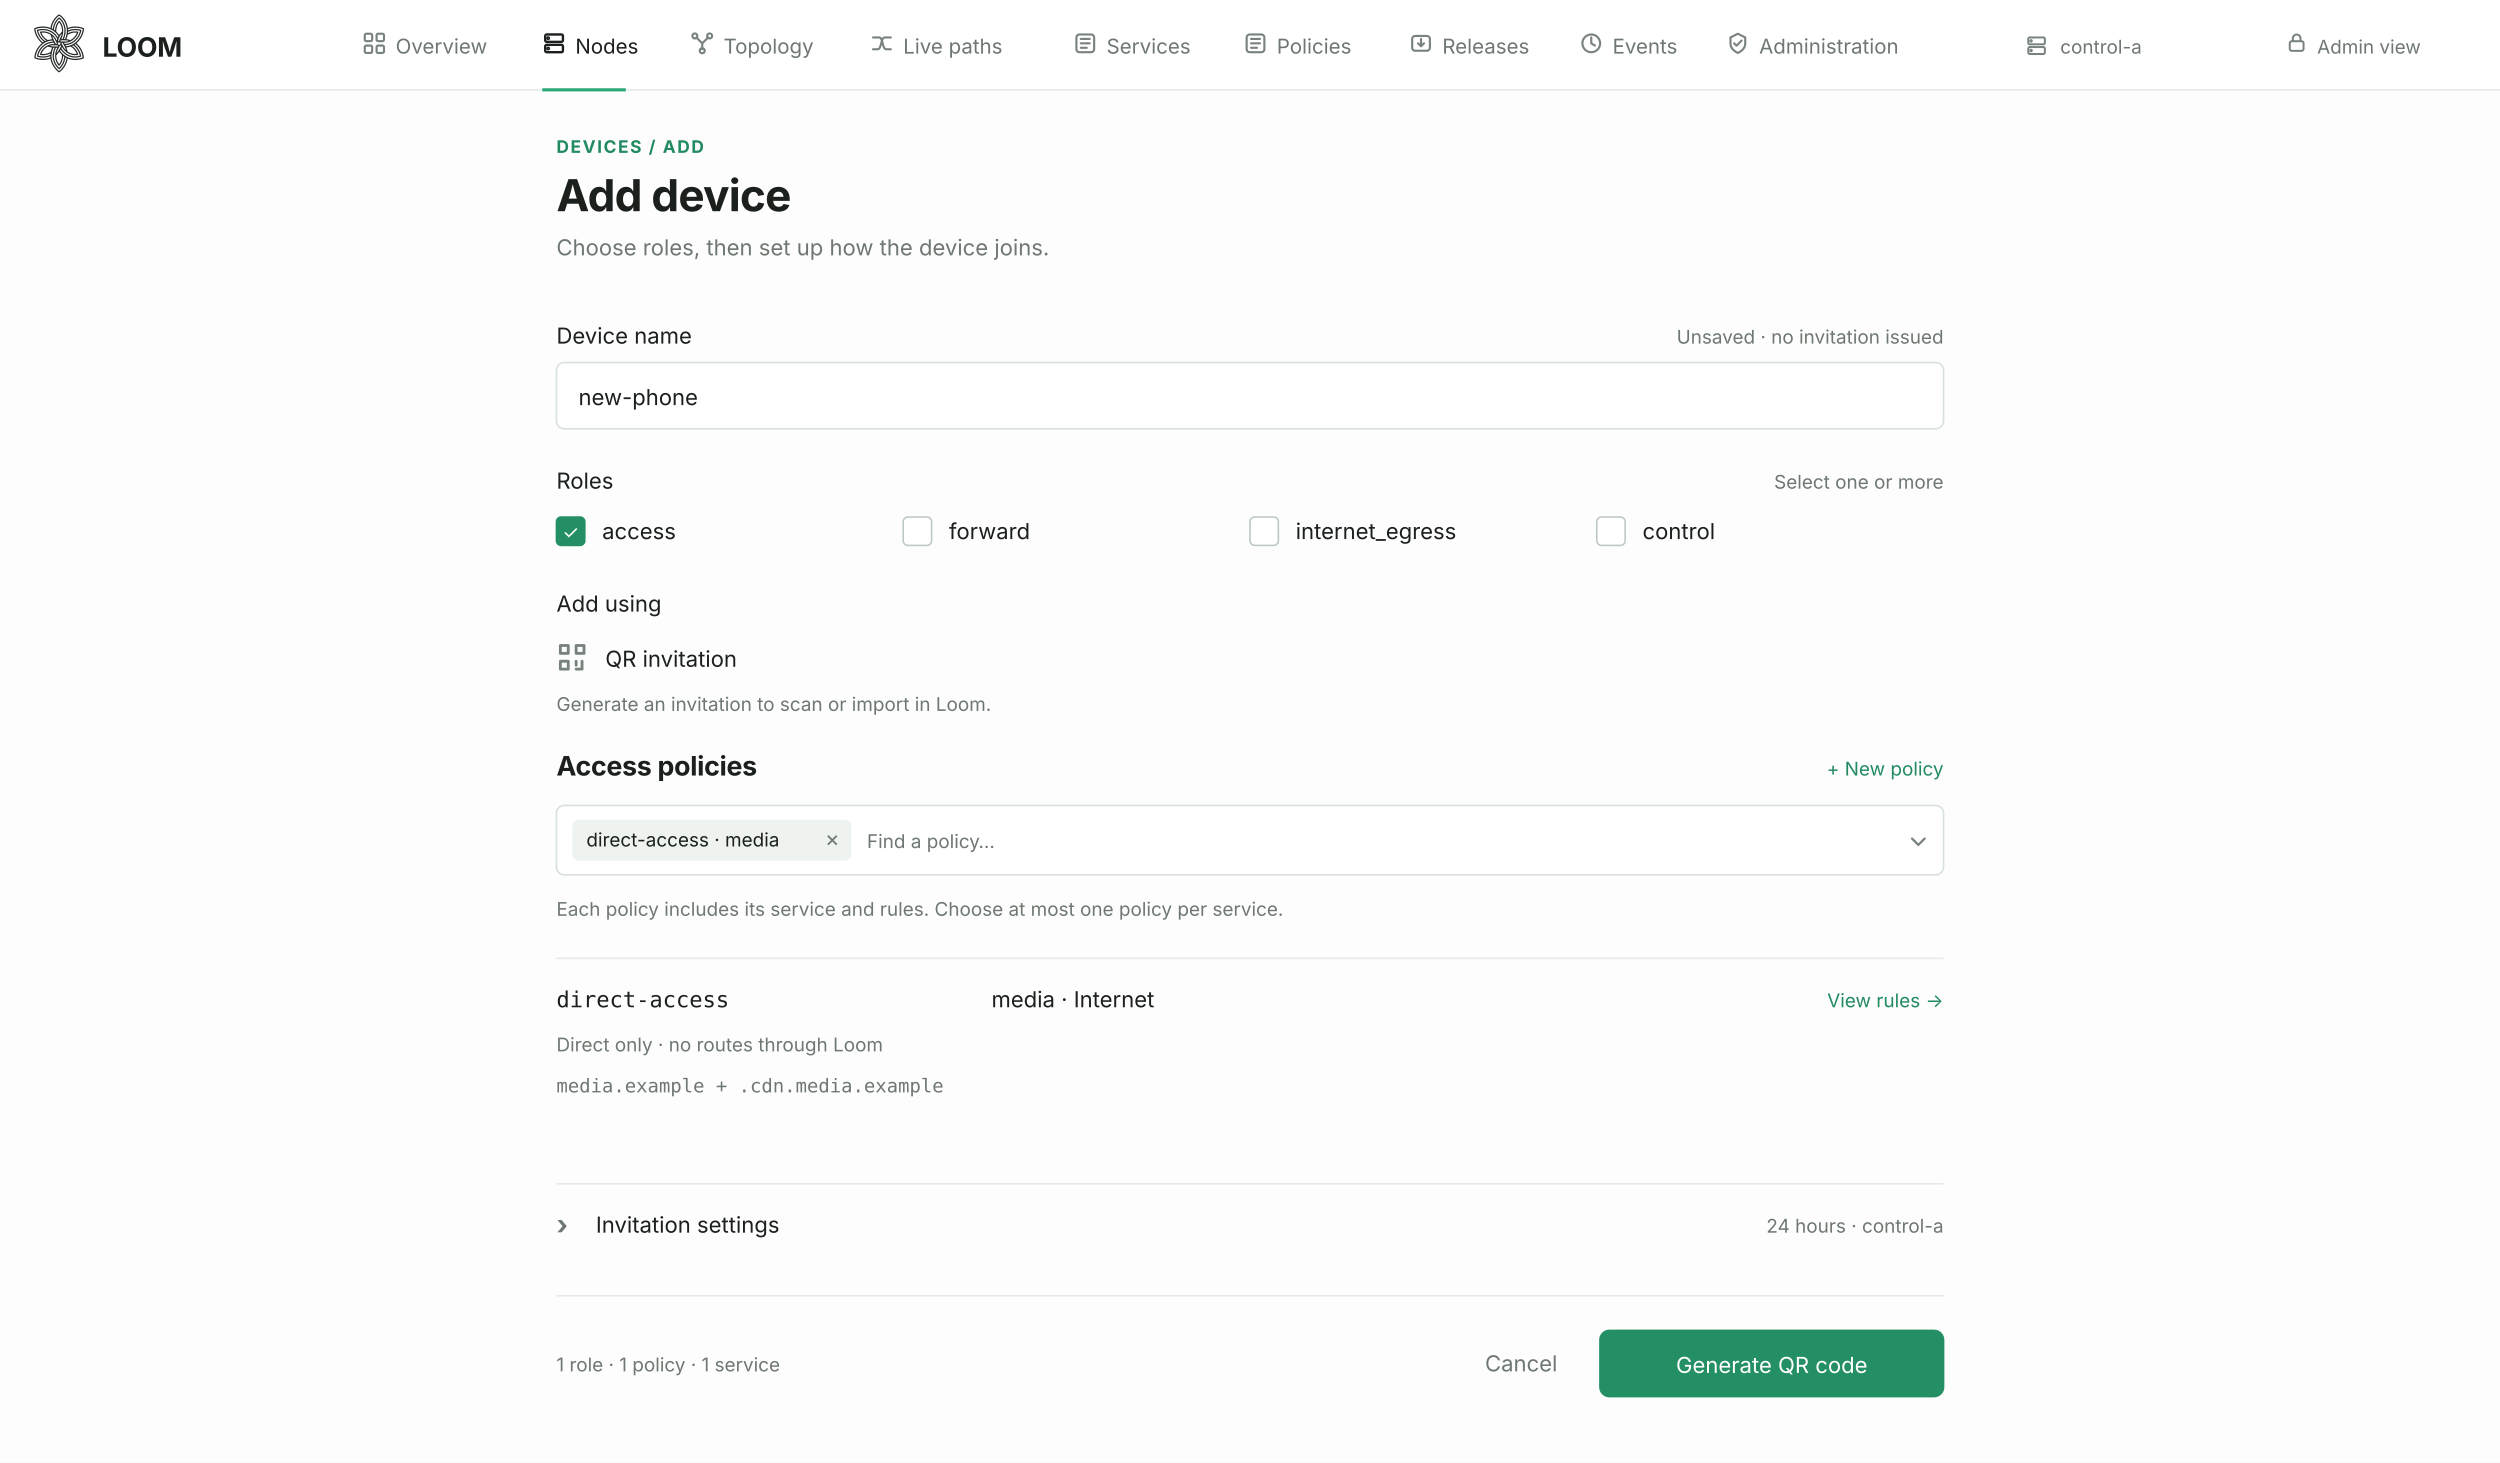
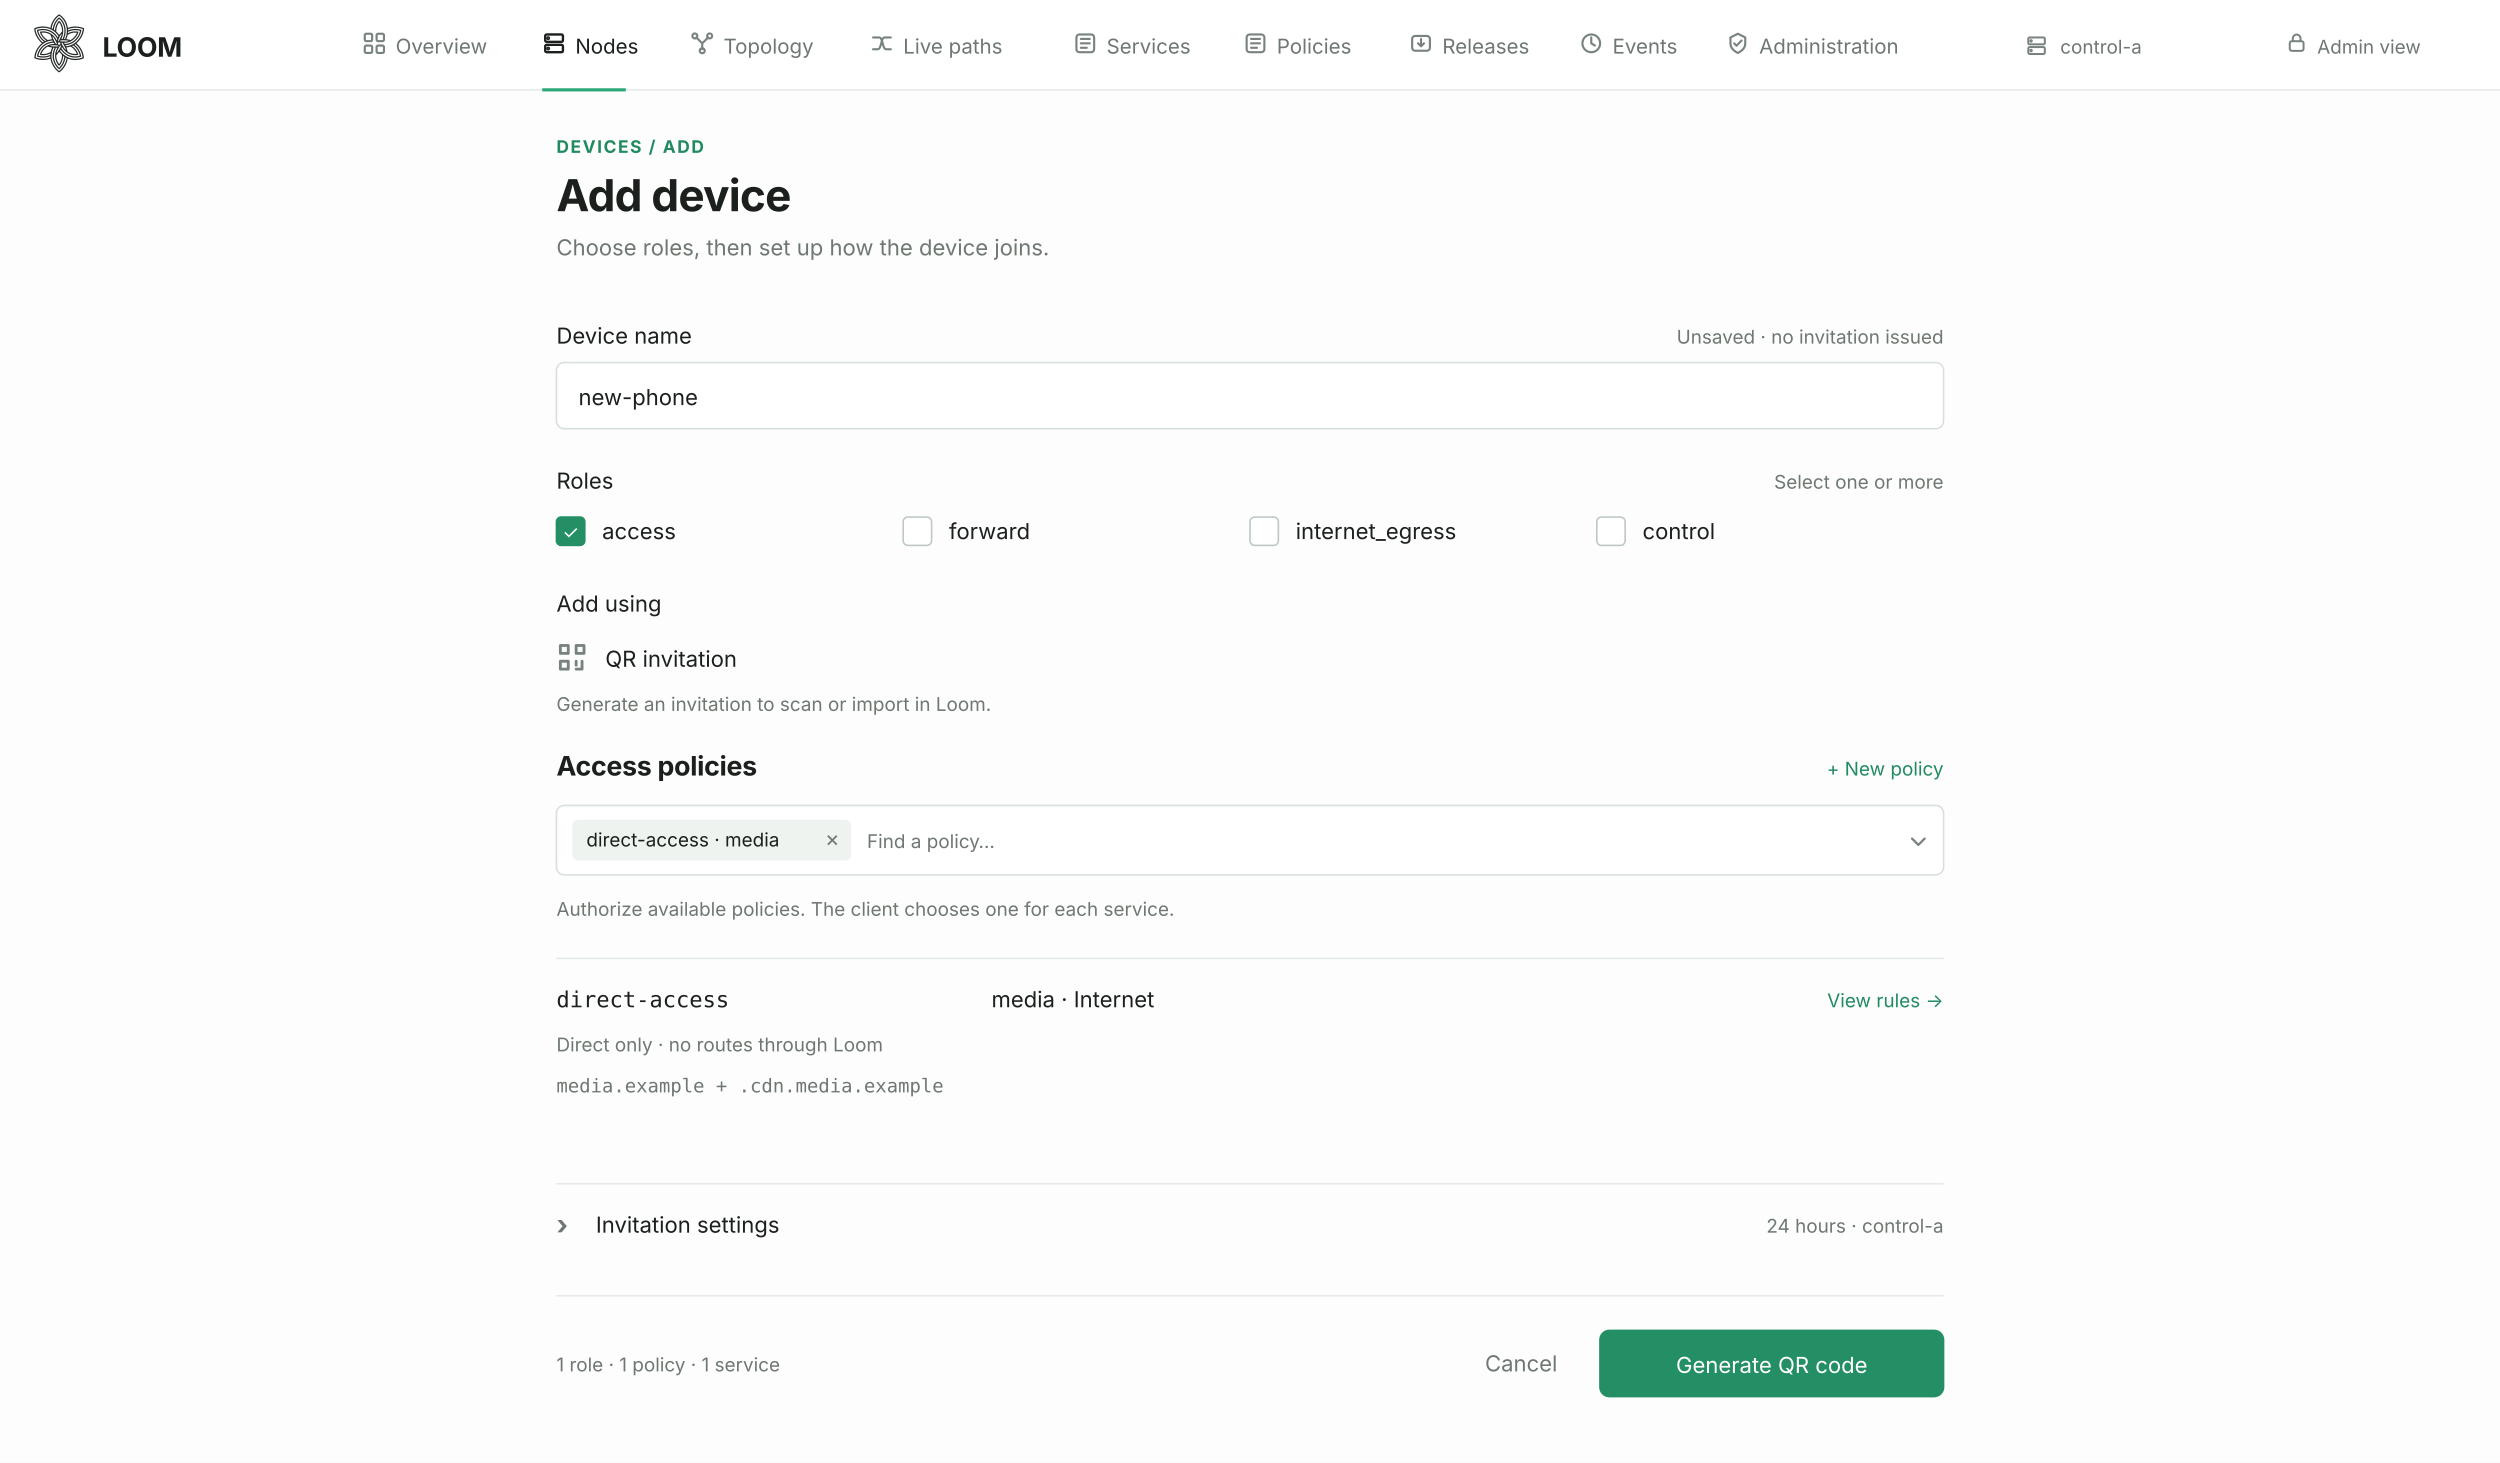
<svg xmlns="http://www.w3.org/2000/svg" width="1586" height="928" viewBox="0 0 1586 928" role="group" aria-labelledby="svg-title svg-desc">
  <defs>
    <marker id="route-arrow" markerWidth="8" markerHeight="8" refX="7" refY="4" orient="auto" markerUnits="strokeWidth">
      <path d="M0 0L8 4L0 8Z" fill="#4D78D1" />
    </marker>
    <symbol id="icon-grid" viewBox="0 0 16 16">
      <rect x="1.5" y="1.5" width="5" height="5" rx="1" />
      <rect x="9.5" y="1.5" width="5" height="5" rx="1" />
      <rect x="1.5" y="9.5" width="5" height="5" rx="1" />
      <rect x="9.5" y="9.5" width="5" height="5" rx="1" />
    </symbol>
    <symbol id="icon-node" viewBox="0 0 16 16">
      <rect x="2" y="2" width="12" height="5" rx="1" />
      <rect x="2" y="9" width="12" height="5" rx="1" />
      <circle cx="4" cy="4.5" r=".6" />
      <circle cx="4" cy="11.5" r=".6" />
    </symbol>
    <symbol id="icon-topology" viewBox="0 0 16 16">
      <path d="M4 4l4 4 4-4M8 8v4" />
      <circle cx="3" cy="3" r="1.7" />
      <circle cx="13" cy="3" r="1.7" />
      <circle cx="8" cy="13" r="1.7" />
    </symbol>
    <symbol id="icon-path" viewBox="0 0 16 16">
      <path d="M2 4h4c3 0 2 8 5 8h3M2 12h3c3 0 2-8 5-8h4" />
    </symbol>
    <symbol id="icon-service" viewBox="0 0 16 16">
      <rect x="2" y="2" width="12" height="12" rx="2" />
      <path d="M5 5h6M5 8h6M5 11h4" />
    </symbol>
    <symbol id="icon-release" viewBox="0 0 16 16">
      <rect x="2" y="3" width="12" height="10" rx="2" />
      <path d="M8 5v5m-2-2 2 2 2-2" />
    </symbol>
    <symbol id="icon-events" viewBox="0 0 16 16">
      <circle cx="8" cy="8" r="6" />
      <path d="M8 4v4l2.5 1.5" />
    </symbol>
    <symbol id="icon-signed" viewBox="0 0 16 16">
      <path d="M8 1.5 13 4v4c0 3-2 5-5 6.5C5 13 3 11 3 8V4Z" />
      <path d="m5.5 8 1.6 1.6 3.4-3.5" />
    </symbol>
    <symbol id="icon-lock" viewBox="0 0 16 16">
      <rect x="3" y="7" width="10" height="7" rx="1.5" />
      <path d="M5.2 7V5a2.8 2.8 0 0 1 5.6 0v2" />
    </symbol>
    <symbol id="icon-search" viewBox="0 0 16 16">
      <circle cx="7" cy="7" r="4.5" />
      <path d="m10.5 10.5 3 3" />
    </symbol>
    <symbol id="icon-terminal" viewBox="0 0 16 16">
      <rect x="1.5" y="2" width="13" height="12" rx="2" />
      <path d="m4 5 3 3-3 3m5 0h3" />
    </symbol>
    <symbol id="icon-code" viewBox="0 0 16 16">
      <path d="m5.5 3-4 5 4 5m5-10 4 5-4 5M9.5 2l-3 12" />
    </symbol>
    <symbol id="icon-qr" viewBox="0 0 16 16">
      <path d="M2 2h4v4H2zm8 0h4v4h-4zM2 10h4v4H2zm8 0v2m3-2v4m-3 0h2" />
    </symbol>
    <symbol id="icon-phone" viewBox="0 0 16 16">
      <rect x="4" y="1" width="8" height="14" rx="2" />
      <path d="M7 3h2M7 13h2" />
    </symbol>
    <symbol id="icon-globe" viewBox="0 0 16 16">
      <circle cx="8" cy="8" r="6" />
      <ellipse cx="8" cy="8" rx="2.5" ry="6" />
      <path d="M2 8h12" />
    </symbol>
    <symbol id="icon-expand" viewBox="0 0 16 16">
      <path d="M6 2H2v4m8-4h4v4M2 10v4h4m8-4v4h-4" />
    </symbol>
    <symbol id="icon-chevron" viewBox="0 0 16 16">
      <path d="m4 6 4 4 4-4" />
    </symbol>
    <symbol id="icon-filter" viewBox="0 0 16 16">
      <path d="M2 4h12M4 8h8m-6 4h4" />
    </symbol>
    <style>
    .ui { font-family: Inter, "Atkinson Hyperlegible Next", ui-sans-serif, system-ui, -apple-system, "Segoe UI", sans-serif; fill:#1B201D }
    .mono { font-family: "Intel One Mono", "SFMono-Regular", Consolas, monospace }
    .title { font-size:28px; font-weight:700; letter-spacing:-.5px }
    .section { font-size:17px; font-weight:650; letter-spacing:-.2px }
    .metric { font-size:22px; font-weight:650; letter-spacing:-.3px }
    .body { font-size:14px }
    .small { font-size:12px }
    .tiny { font-size:11px }
    .micro { font-size:10px }
    .eyebrow { font-size:11px; font-weight:700; letter-spacing:1px }
    .muted { fill:#6E7771 }
    .faint { fill:#929B95 }
    .green { fill:#218A61 }
    .amber { fill:#A66A14 }
    .red { fill:#B74E4E }
    .blue { fill:#427994 }
    .white { fill:#FFFFFF }
    .nav { font-size:13px }
    .nav-icon { fill:none; stroke:#79837D; stroke-width:1.45; stroke-linecap:round; stroke-linejoin:round }
    .nav-active { fill:none; stroke:#1B201D; stroke-width:1.6; stroke-linecap:round; stroke-linejoin:round }
    .rule { stroke:#E5EAE6; stroke-width:1 }
    .dash { stroke:#ABB7AF; stroke-width:1.5; stroke-dasharray:5 5; fill:none }
    .link { stroke:#B8C4BC; stroke-width:2; fill:none }
    .selected { stroke:#4D78D1; stroke-width:2.3; fill:none; marker-end:url(#route-arrow) }
</style>
  </defs>
  <rect width="1586" height="928" fill="#FCFDFC" />
  <rect x="0" y="0" width="1586" height="58" fill="#FFFFFF" />
  <line class="rule" x1="0" y1="57" x2="1586" y2="57" />
  <svg x="18" y="8" width="39" height="39" viewBox="127 112 1000 1000">
    <g transform="translate(0,1254) scale(1,-1)">
      <path d="M616 1108 c-67 -49 -118 -133 -129 -209 0 -6 0 -6 -14 -1 -75 27 -166 24 -239 -6 -13 -5 -14 -7 -11 -29 12 -80 53 -155 115 -211 l9 -8 -6 -5 c-61 -53 -100 -121 -114 -200 -5 -31 -5 -38 4 -42 57 -26 138 -34 203 -20 13 2 22 5 39 10 14 5 14 5 15 -2 9 -70 60 -155 121 -204 17 -15 18 -15 34 -2 47 37 87 93 107 151 7 20 16 52 16 60 0 4 1 4 12 0 72 -28 158 -27 236 3 17 6 17 7 15 27 -8 79 -49 159 -111 215 l-9 9 10 9 c61 53 105 139 114 219 2 15 1 16 -28 26 -75 25 -156 25 -227 -2 -4 -1 -8 -2 -8 -2 -1 0 -2 7 -3 15 -15 81 -60 152 -126 198 -12 9 -14 9 -25 1z M639 1084 c105 -82 142 -225 92 -356 -7 -18 -7 -17 -16 -17 -4 0 -8 1 -8 1 -1 1 1 7 4 15 32 78 30 170 -5 243 -16 35 -40 66 -68 88 -9 8 -11 8 -20 0 -47 -39 -82 -103 -93 -169 -1 -7 -2 -12 -2 -13 -1 0 -17 8 -17 9 -1 1 4 27 7 40 13 44 37 89 68 124 15 16 44 43 47 43 0 0 5 -3 11 -8z M638 1031 c77 -72 98 -200 50 -307 -3 -8 -5 -11 -7 -12 -2 -1 -17 -1 -18 0 -1 0 2 6 5 12 44 94 31 213 -31 278 -10 11 -12 10 -29 -12 -26 -36 -44 -83 -47 -128 0 -6 -1 -11 -1 -11 -1 0 -6 4 -16 11 -4 3 2 39 12 67 13 41 41 84 68 108 4 4 3 4 14 -6z M635 973 c24 -33 37 -74 40 -124 l0 -15 -10 -10 c-11 -11 -23 -25 -32 -38 -6 -8 -5 -9 -13 3 -9 13 -19 24 -30 36 l-10 10 0 13 c3 48 18 94 42 128 6 7 6 7 13 -3z M413 893 c79 -13 148 -56 193 -118 12 -17 11 -15 6 -26 -3 -6 -5 -10 -5 -10 0 0 -4 6 -9 13 -66 103 -190 147 -314 114 -20 -6 -21 -6 -14 -34 15 -60 54 -120 102 -158 9 -8 9 -7 0 -12 -9 -6 -8 -6 -18 2 -57 48 -97 120 -110 196 -2 14 -3 13 7 16 22 9 53 16 85 19 13 2 61 0 77 -2z M923 895 c30 -3 83 -16 89 -22 2 -2 -7 -43 -14 -64 -34 -100 -109 -176 -200 -203 -23 -7 -59 -13 -61 -11 -2 2 -8 16 -8 16 0 1 7 2 16 2 74 9 136 45 185 108 27 35 49 81 57 120 4 17 3 19 -13 24 -62 19 -135 15 -193 -9 -9 -4 -9 -5 -9 7 l0 10 9 3 c25 10 56 17 83 19 9 1 50 1 59 0z M400 854 c70 -9 134 -47 176 -104 7 -11 21 -34 21 -36 0 -2 -6 -24 -7 -25 0 -1 -4 5 -8 13 -38 76 -106 124 -190 134 -14 2 -49 1 -62 -1 -16 -3 -18 -5 -12 -21 14 -42 48 -88 87 -117 7 -5 13 -10 13 -10 0 -1 -17 -9 -18 -9 -5 0 -42 35 -56 52 -24 29 -46 72 -54 105 -3 11 -3 10 11 14 30 8 67 10 99 5z M926 854 c13 -1 39 -7 40 -9 2 -2 -8 -34 -17 -55 -43 -93 -125 -152 -220 -158 l-11 0 -6 9 c-3 5 -5 9 -5 9 0 1 8 1 18 1 56 0 107 23 153 69 29 29 59 79 63 104 1 10 -11 13 -53 12 -42 0 -71 -6 -107 -24 -12 -6 -11 -6 -10 5 1 4 1 9 1 10 0 3 1 3 13 8 45 19 93 26 141 19z M391 816 c30 -3 68 -16 91 -32 l6 -3 4 -15 c4 -16 10 -34 16 -47 4 -11 4 -11 -3 -11 -12 -2 -37 -6 -48 -9 -16 -4 -14 -4 -26 4 -38 25 -67 57 -86 96 -7 15 -7 16 0 17 10 1 36 1 46 0z M914 816 c3 -2 2 -5 -4 -18 -19 -39 -53 -75 -89 -97 l-8 -5 -11 3 c-15 4 -33 8 -45 9 -6 1 -11 2 -11 2 -1 0 1 7 4 14 6 17 12 36 15 48 l1 9 9 5 c27 15 55 25 85 30 10 1 51 1 54 0z M669 789 c-4 -19 -7 -27 -14 -39 -10 -18 -20 -39 -29 -64 -1 -4 -2 -5 -10 -9 -9 -5 -9 -5 -5 11 10 40 28 75 51 103 10 12 10 12 7 -2z M529 746 c14 -16 17 -20 25 -37 8 -17 22 -42 30 -54 5 -9 6 -24 1 -26 -7 -2 -13 5 -35 46 -15 28 -35 75 -35 83 0 2 7 -4 14 -12z M721 691 c25 -1 43 -3 61 -8 4 0 2 -2 -8 -5 -19 -6 -28 -7 -48 -6 -12 1 -29 1 -46 1 -36 -1 -37 -1 -33 11 2 7 1 6 24 7 12 0 23 1 26 1 2 0 13 0 24 -1z M525 681 c5 -10 5 -10 -7 -10 -120 -9 -223 -101 -248 -221 -4 -22 -4 -23 11 -28 61 -19 132 -16 192 7 5 2 9 3 10 3 0 0 0 -5 0 -10 l1 -9 -9 -4 c-62 -24 -145 -25 -216 -1 -17 5 -16 4 -14 15 15 104 74 190 160 235 34 17 63 25 108 30 8 1 7 2 12 -7z M638 655 l9 -4 0 -10 c1 -13 2 -12 -10 -19 l-9 -6 -10 6 -9 6 -1 11 0 11 9 5 c12 6 11 6 21 0z M683 651 c0 -1 6 -10 12 -21 18 -30 29 -54 39 -82 6 -19 6 -19 -4 -9 -16 16 -22 25 -30 42 -7 14 -25 48 -30 54 -2 3 -3 15 -1 16 1 2 13 1 14 0z M546 642 c3 -5 5 -9 5 -9 0 -1 -7 -1 -16 -1 -94 0 -185 -66 -216 -155 -7 -22 -6 -23 23 -27 44 -5 89 3 131 21 7 3 13 6 13 6 0 -1 -1 -5 -1 -11 l-1 -11 -11 -5 c-53 -22 -115 -26 -174 -12 -11 3 -10 3 -9 10 8 39 30 82 58 115 44 53 119 88 184 88 l9 0 5 -9z M902 622 c45 -39 79 -92 96 -151 5 -19 10 -43 10 -51 l1 -7 -14 -5 c-89 -30 -180 -22 -253 22 -40 25 -68 49 -93 83 l-7 10 4 7 c7 13 6 12 12 3 73 -104 198 -148 317 -110 12 4 13 4 8 27 -9 42 -31 88 -59 123 -8 10 -33 35 -42 41 -6 5 -6 5 2 11 9 6 8 6 18 -3z M542 610 c10 -1 27 -1 38 -1 l20 0 8 -5 c4 -2 8 -4 8 -5 0 0 -1 -2 -2 -4 l-1 -4 -43 0 c-45 1 -55 2 -81 7 -8 1 -14 3 -15 3 0 1 15 6 27 8 15 3 15 3 20 2 2 0 11 0 21 -1z M661 609 c5 -9 -53 -107 -73 -125 -3 -3 -3 0 1 14 4 17 8 26 14 37 12 18 31 52 34 60 1 2 4 5 11 10 11 7 11 7 13 4z M863 604 c48 -36 83 -90 98 -148 2 -7 3 -14 3 -14 -1 -1 -5 -3 -11 -4 -90 -23 -180 3 -247 69 -17 18 -42 51 -42 56 0 2 9 20 10 20 0 0 3 -4 5 -8 36 -66 102 -112 177 -124 12 -2 51 -2 64 0 19 4 21 5 17 17 -15 50 -55 103 -97 128 -1 1 -2 2 -2 2 0 1 17 10 19 10 0 0 3 -2 6 -4z M458 585 c12 -4 37 -9 48 -11 8 0 7 0 3 -10 -5 -13 -13 -36 -16 -49 -3 -13 -2 -12 -19 -21 -38 -19 -72 -26 -112 -25 -22 1 -23 1 -23 5 3 13 23 45 41 67 16 18 58 49 64 48 1 -1 7 -2 14 -4z M824 583 c35 -22 63 -53 81 -89 6 -12 11 -22 10 -23 -4 -3 -47 -2 -68 2 -26 5 -69 24 -82 35 0 1 -2 8 -4 17 -2 9 -6 23 -10 32 -6 19 -6 18 1 19 14 1 57 11 59 13 1 1 4 0 13 -6z M553 570 c1 -1 1 -2 -2 -7 -11 -21 -21 -55 -26 -82 -15 -86 17 -180 82 -245 20 -20 19 -20 40 0 44 45 71 101 82 165 1 6 2 11 2 11 0 1 4 -1 9 -4 l8 -4 0 -5 c-11 -74 -51 -146 -110 -198 -12 -10 -10 -10 -21 -1 -77 65 -122 167 -113 259 3 34 14 74 26 103 l4 9 9 0 c5 0 9 0 10 -1z M597 570 c0 -1 -4 -9 -8 -18 -43 -88 -35 -184 20 -258 15 -20 17 -21 27 -10 30 33 52 90 57 145 0 11 0 11 10 3 10 -7 9 -6 7 -19 -7 -62 -34 -117 -76 -161 l-7 -7 -8 8 c-51 50 -82 131 -77 200 3 35 12 70 28 103 l7 14 10 0 c5 0 10 0 10 0z M639 493 c5 -6 14 -17 22 -24 l13 -14 0 -8 c0 -44 -14 -93 -38 -130 -9 -14 -9 -14 -13 -8 -26 35 -42 84 -42 127 l0 11 12 12 c11 12 22 25 31 38 3 4 6 7 6 7 0 0 4 -5 9 -11z" fill="#252927" fill-rule="evenodd" clip-rule="evenodd" />
    </g>
  </svg>
  <text class="ui section" x="65" y="36" text-anchor="start">LOOM</text>
  <use href="#icon-grid" x="230" y="20" width="15" height="15" class="nav-icon" />
  <text class="ui nav muted" x="251" y="34" text-anchor="start">Overview</text>
  <use href="#icon-node" x="344" y="20" width="15" height="15" class="nav-active" />
  <text class="ui nav" x="365" y="34" text-anchor="start">Nodes</text>
  <line x1="344" y1="57" x2="397" y2="57" stroke="#2AA875" stroke-width="2" />
  <use href="#icon-topology" x="438" y="20" width="15" height="15" class="nav-icon" />
  <text class="ui nav muted" x="459" y="34" text-anchor="start">Topology</text>
  <use href="#icon-path" x="552" y="20" width="15" height="15" class="nav-icon" />
  <text class="ui nav muted" x="573" y="34" text-anchor="start">Live paths</text>
  <use href="#icon-service" x="681" y="20" width="15" height="15" class="nav-icon" />
  <text class="ui nav muted" x="702" y="34" text-anchor="start">Services</text>
  <use href="#icon-service" x="789" y="20" width="15" height="15" class="nav-icon" />
  <text class="ui nav muted" x="810" y="34" text-anchor="start">Policies</text>
  <use href="#icon-release" x="894" y="20" width="15" height="15" class="nav-icon" />
  <text class="ui nav muted" x="915" y="34" text-anchor="start">Releases</text>
  <use href="#icon-events" x="1002" y="20" width="15" height="15" class="nav-icon" />
  <text class="ui nav muted" x="1023" y="34" text-anchor="start">Events</text>
  <a href="09-administration.svg" data-ui="administration-entry">
    <use href="#icon-signed" x="1095" y="20" width="15" height="15" class="nav-icon" />
    <text class="ui nav muted" x="1116" y="34" text-anchor="start">Administration</text>
  </a>
  <use href="#icon-node" x="1285" y="22" width="14" height="14" class="nav-icon" />
  <text class="ui small muted" x="1307" y="34" text-anchor="start">control-a</text>
  <use href="#icon-lock" x="1450" y="20" width="14" height="14" class="nav-icon" />
  <text class="ui small muted" x="1470" y="34" text-anchor="start">Admin view</text>
  <text class="ui eyebrow green" x="353" y="97" text-anchor="start">DEVICES / ADD</text>
  <text class="ui title" x="353" y="134" text-anchor="start">Add device</text>
  <text class="ui body muted" x="353" y="162" text-anchor="start">Choose roles, then set up how the device joins.</text>
  <g data-ui="join-draft" data-name="demo-new-phone" data-method="qr">
    <text class="ui body" x="353" y="218" text-anchor="start">Device name</text>
    <text class="ui small muted" x="1233" y="218" text-anchor="end">Unsaved · no invitation issued</text>
    <g data-ui="input">
      <rect x="353" y="230" width="880" height="42" rx="5" fill="#FFFFFF" stroke="#D8E0DA" />
      <text class="ui body" x="367" y="257" text-anchor="start">new-phone</text>
    </g>
    <text class="ui body" x="353" y="310" text-anchor="start">Roles</text>
    <text class="ui small muted" x="1233" y="310" text-anchor="end">Select one or more</text>
    <g data-ui="role-choice" data-role="access" aria-checked="true" aria-disabled="false">
      <rect x="353" y="328" width="18" height="18" rx="3" fill="#248F64" stroke="#248F64" />
      <text class="ui small white" x="362" y="342" text-anchor="middle">✓</text>
      <text class="ui body" x="382" y="342" text-anchor="start">access</text>
    </g>
    <g data-ui="role-choice" data-role="forward" aria-checked="false" aria-disabled="false">
      <rect x="573" y="328" width="18" height="18" rx="3" fill="#FFFFFF" stroke="#BCC8C0" />
      <text class="ui body" x="602" y="342" text-anchor="start">forward</text>
    </g>
    <g data-ui="role-choice" data-role="internet_egress" aria-checked="false" aria-disabled="false">
      <rect x="793" y="328" width="18" height="18" rx="3" fill="#FFFFFF" stroke="#BCC8C0" />
      <text class="ui body" x="822" y="342" text-anchor="start">internet_egress</text>
    </g>
    <g data-ui="role-choice" data-role="control" aria-checked="false" aria-disabled="false">
      <rect x="1013" y="328" width="18" height="18" rx="3" fill="#FFFFFF" stroke="#BCC8C0" />
      <text class="ui body" x="1042" y="342" text-anchor="start">control</text>
    </g>
    <text class="ui body" x="353" y="388" text-anchor="start">Add using</text>
    <g data-ui="delivery-choice" data-method="qr" aria-checked="true">
      <use href="#icon-qr" x="353" y="407" width="20" height="20" class="nav-icon" />
      <text class="ui body" x="384" y="423" text-anchor="start">QR invitation</text>
      <text class="ui small muted" x="353" y="451" text-anchor="start">Generate an invitation to scan or import in Loom.</text>
    </g>
    <g data-ui="policy-picker" data-device="demo-access-g" data-submit-scope="policy-ids">
      <text class="ui section" x="353" y="492" text-anchor="start">Access policies</text>
      <g data-ui="navigation" data-route="/policies?new=1&amp;return_device=demo-access-g">
        <text class="ui small green" x="1233" y="492" text-anchor="end">+ New policy</text>
      </g>
      <g data-ui="tag-selector" data-field="policy-ids" aria-multiselectable="true">
        <rect x="353" y="511" width="880" height="44" rx="5" fill="#FFFFFF" stroke="#D8E0DA" />
        <g data-ui="selected-tag" data-value="demo-direct-policy">
          <rect x="363" y="520" width="177" height="26" rx="4" fill="#EEF3F0" stroke="none" />
          <text class="ui small" x="372" y="537" text-anchor="start">direct-access · media</text>
          <g data-ui="remove-tag" data-value="demo-direct-policy">
            <text class="ui body muted" x="528" y="537" text-anchor="middle">×</text>
          </g>
        </g>
        <text class="ui small muted" x="550" y="538" text-anchor="start">Find a policy…</text>
        <use href="#icon-chevron" x="1209" y="526" width="16" height="16" class="nav-icon" />
      </g>
-       <text class="ui small muted" x="353" y="581" text-anchor="start">Each policy includes its service and rules. Choose at most one policy per service.</text>
+       <text class="ui small muted" x="353" y="581" text-anchor="start">Authorize available policies. The client chooses one for each service.</text>
      <g data-ui="selected-policy-summary" data-policy="demo-direct-policy" data-service="demo-video" aria-readonly="true">
        <line class="rule" x1="353" y1="608" x2="1233" y2="608" />
        <text class="ui body mono" x="353" y="639" text-anchor="start">direct-access</text>
        <text class="ui body" x="629" y="639" text-anchor="start">media · Internet</text>
        <g data-ui="navigation" data-route="/policies/demo-direct-policy">
          <text class="ui small green" x="1233" y="639" text-anchor="end">View rules →</text>
        </g>
        <text class="ui small muted" x="353" y="667" text-anchor="start">Direct only · no routes through Loom</text>
        <text class="ui small mono muted" x="353" y="693" text-anchor="start">media.example + .cdn.media.example</text>
      </g>
    </g>
    <line class="rule" x1="353" y1="751" x2="1233" y2="751" />
    <g data-ui="invitation-settings" aria-expanded="false">
      <text class="ui section muted" x="353" y="783" text-anchor="start">›</text>
      <text class="ui body" x="378" y="782" text-anchor="start">Invitation settings</text>
      <text class="ui small muted" x="1233" y="782" text-anchor="end">24 hours · control-a</text>
    </g>
    <line class="rule" x1="353" y1="822" x2="1233" y2="822" />
    <g data-ui="form-actions">
      <text class="ui small muted" x="353" y="870" text-anchor="start">1 role · 1 policy · 1 service</text>
      <text class="ui body muted" x="988" y="870" text-anchor="end">Cancel</text>
      <a href="02-nodes-add-qr-delivery.svg" data-ui="submit-add" data-submit-scope="policy-ids" data-next-route="/devices/invites/demo-invite-qr" aria-label="Generate QR code">
        <rect x="1015" y="844" width="218" height="42" rx="6" fill="#248F64" stroke="#248F64" />
        <text class="ui body white" x="1124" y="871" text-anchor="middle">Generate QR code</text>
      </a>
    </g>
  </g>
</svg>
